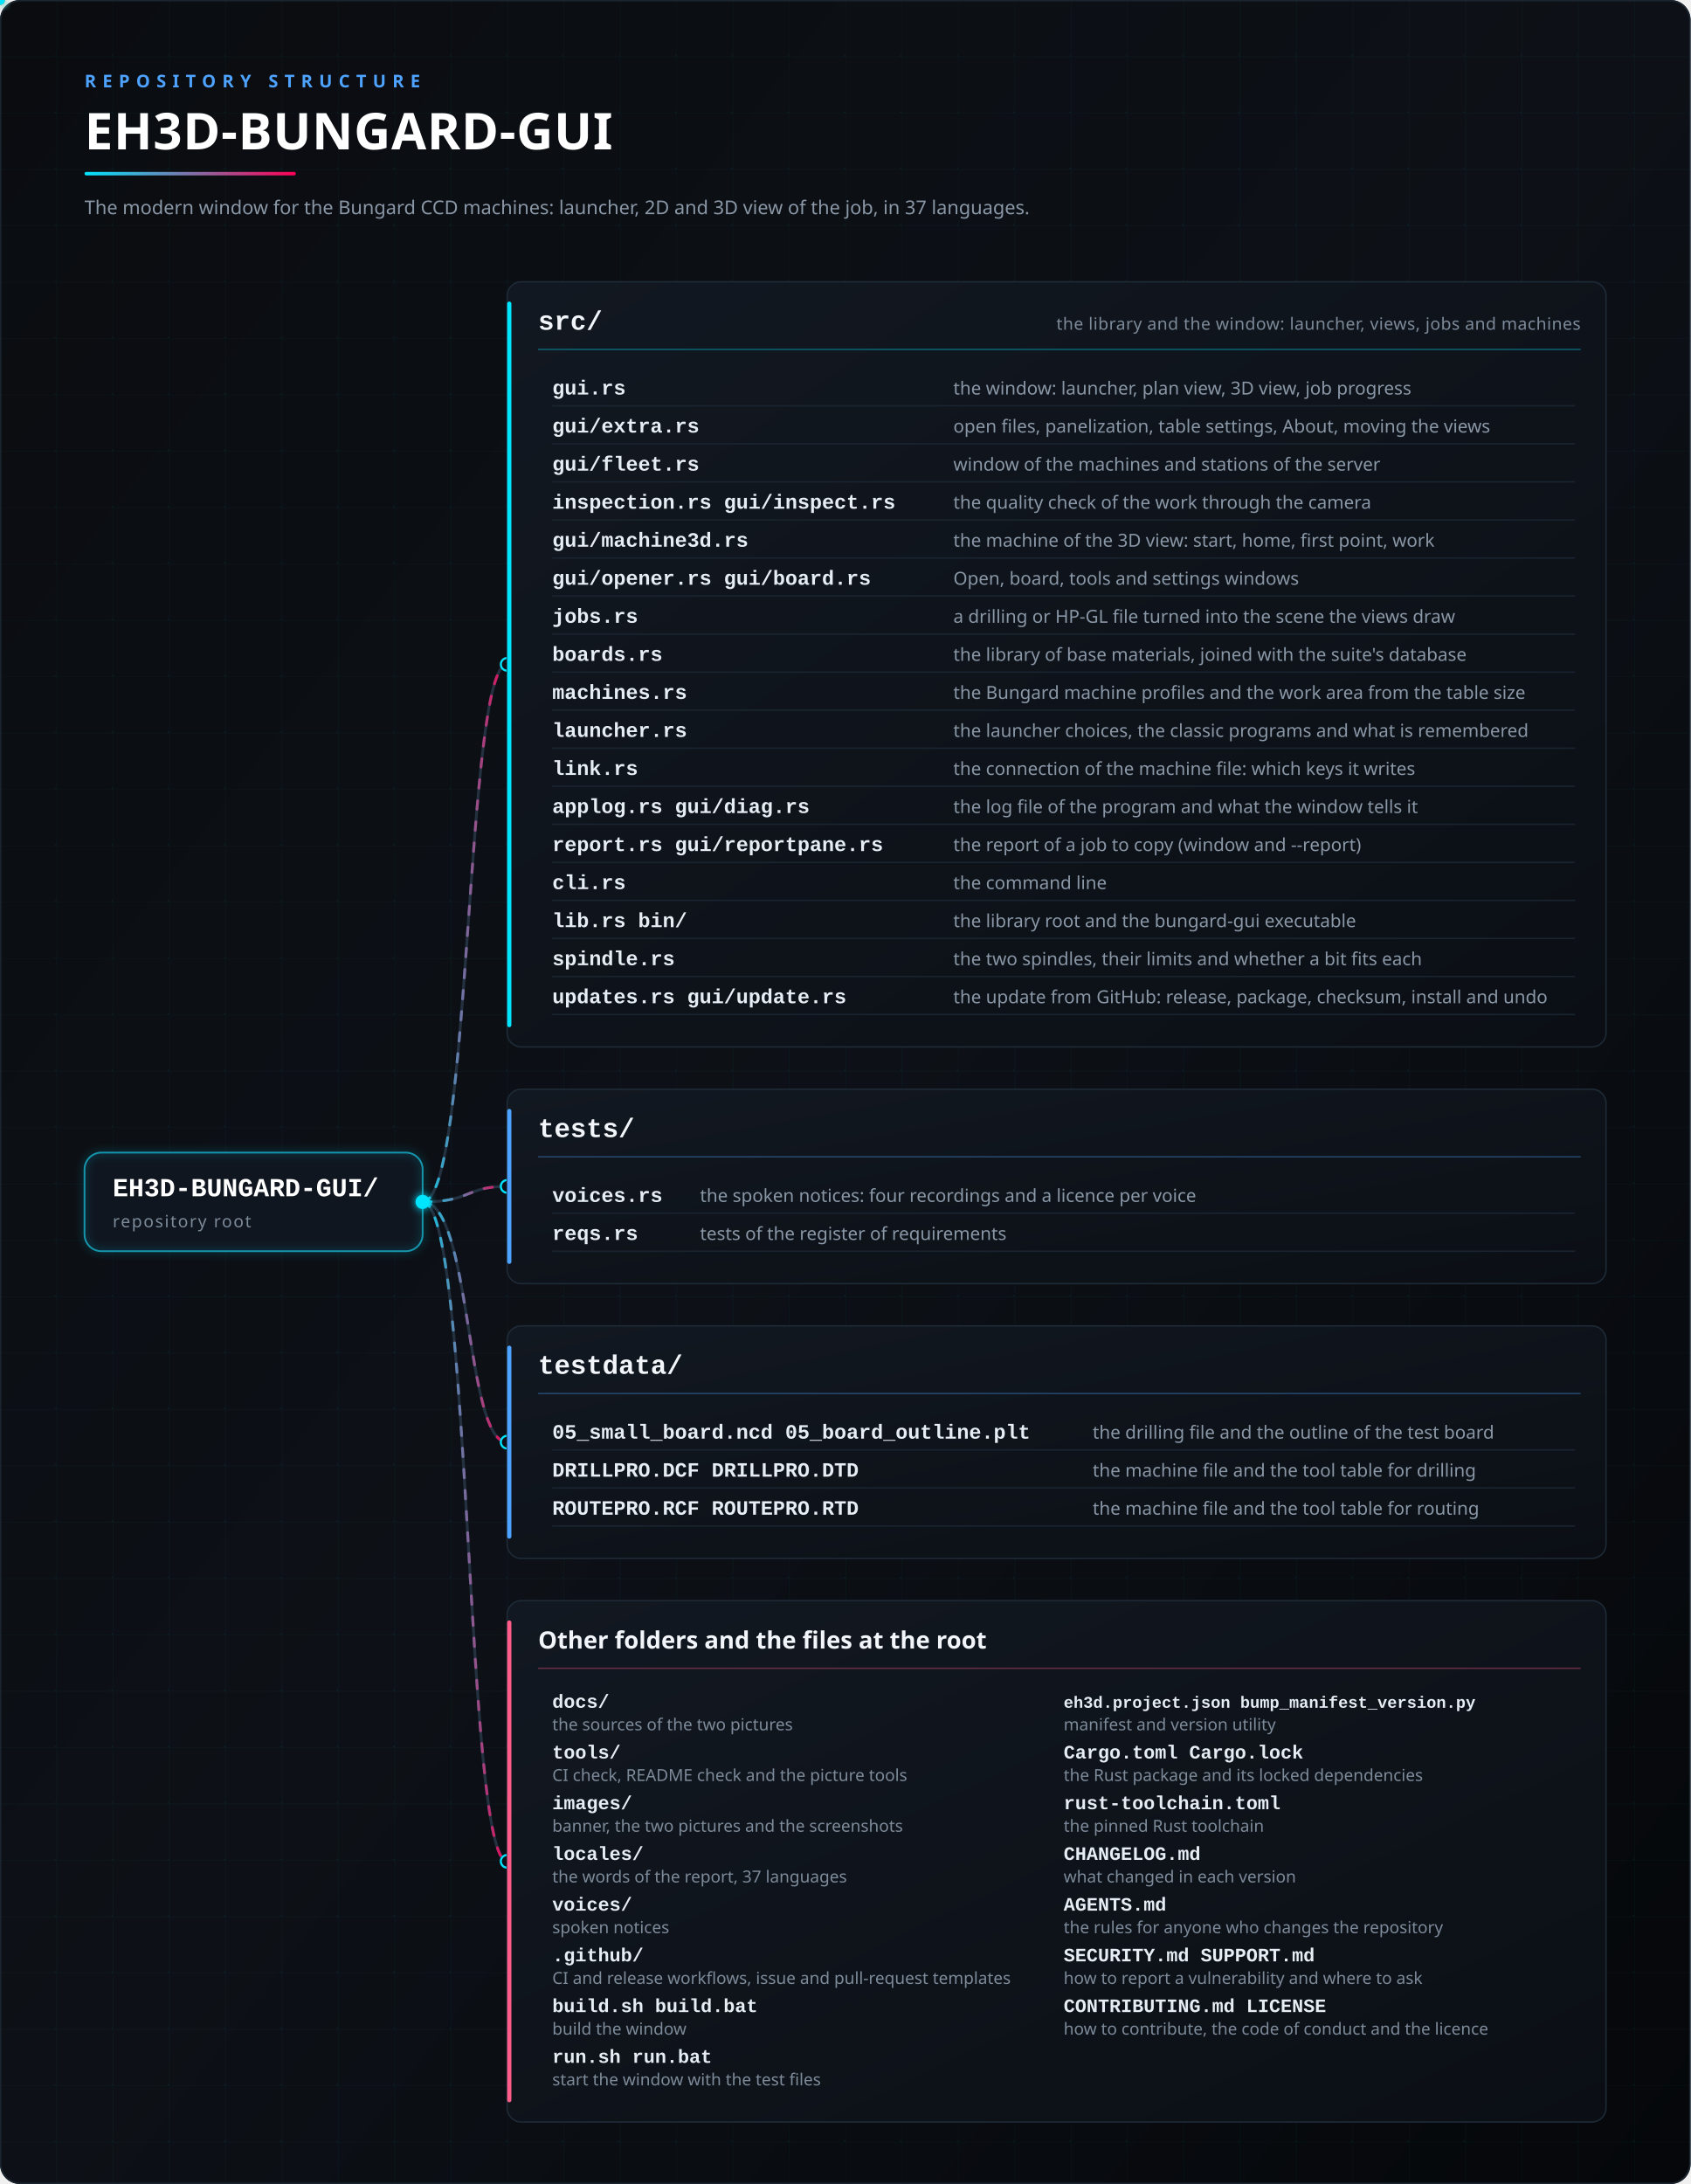
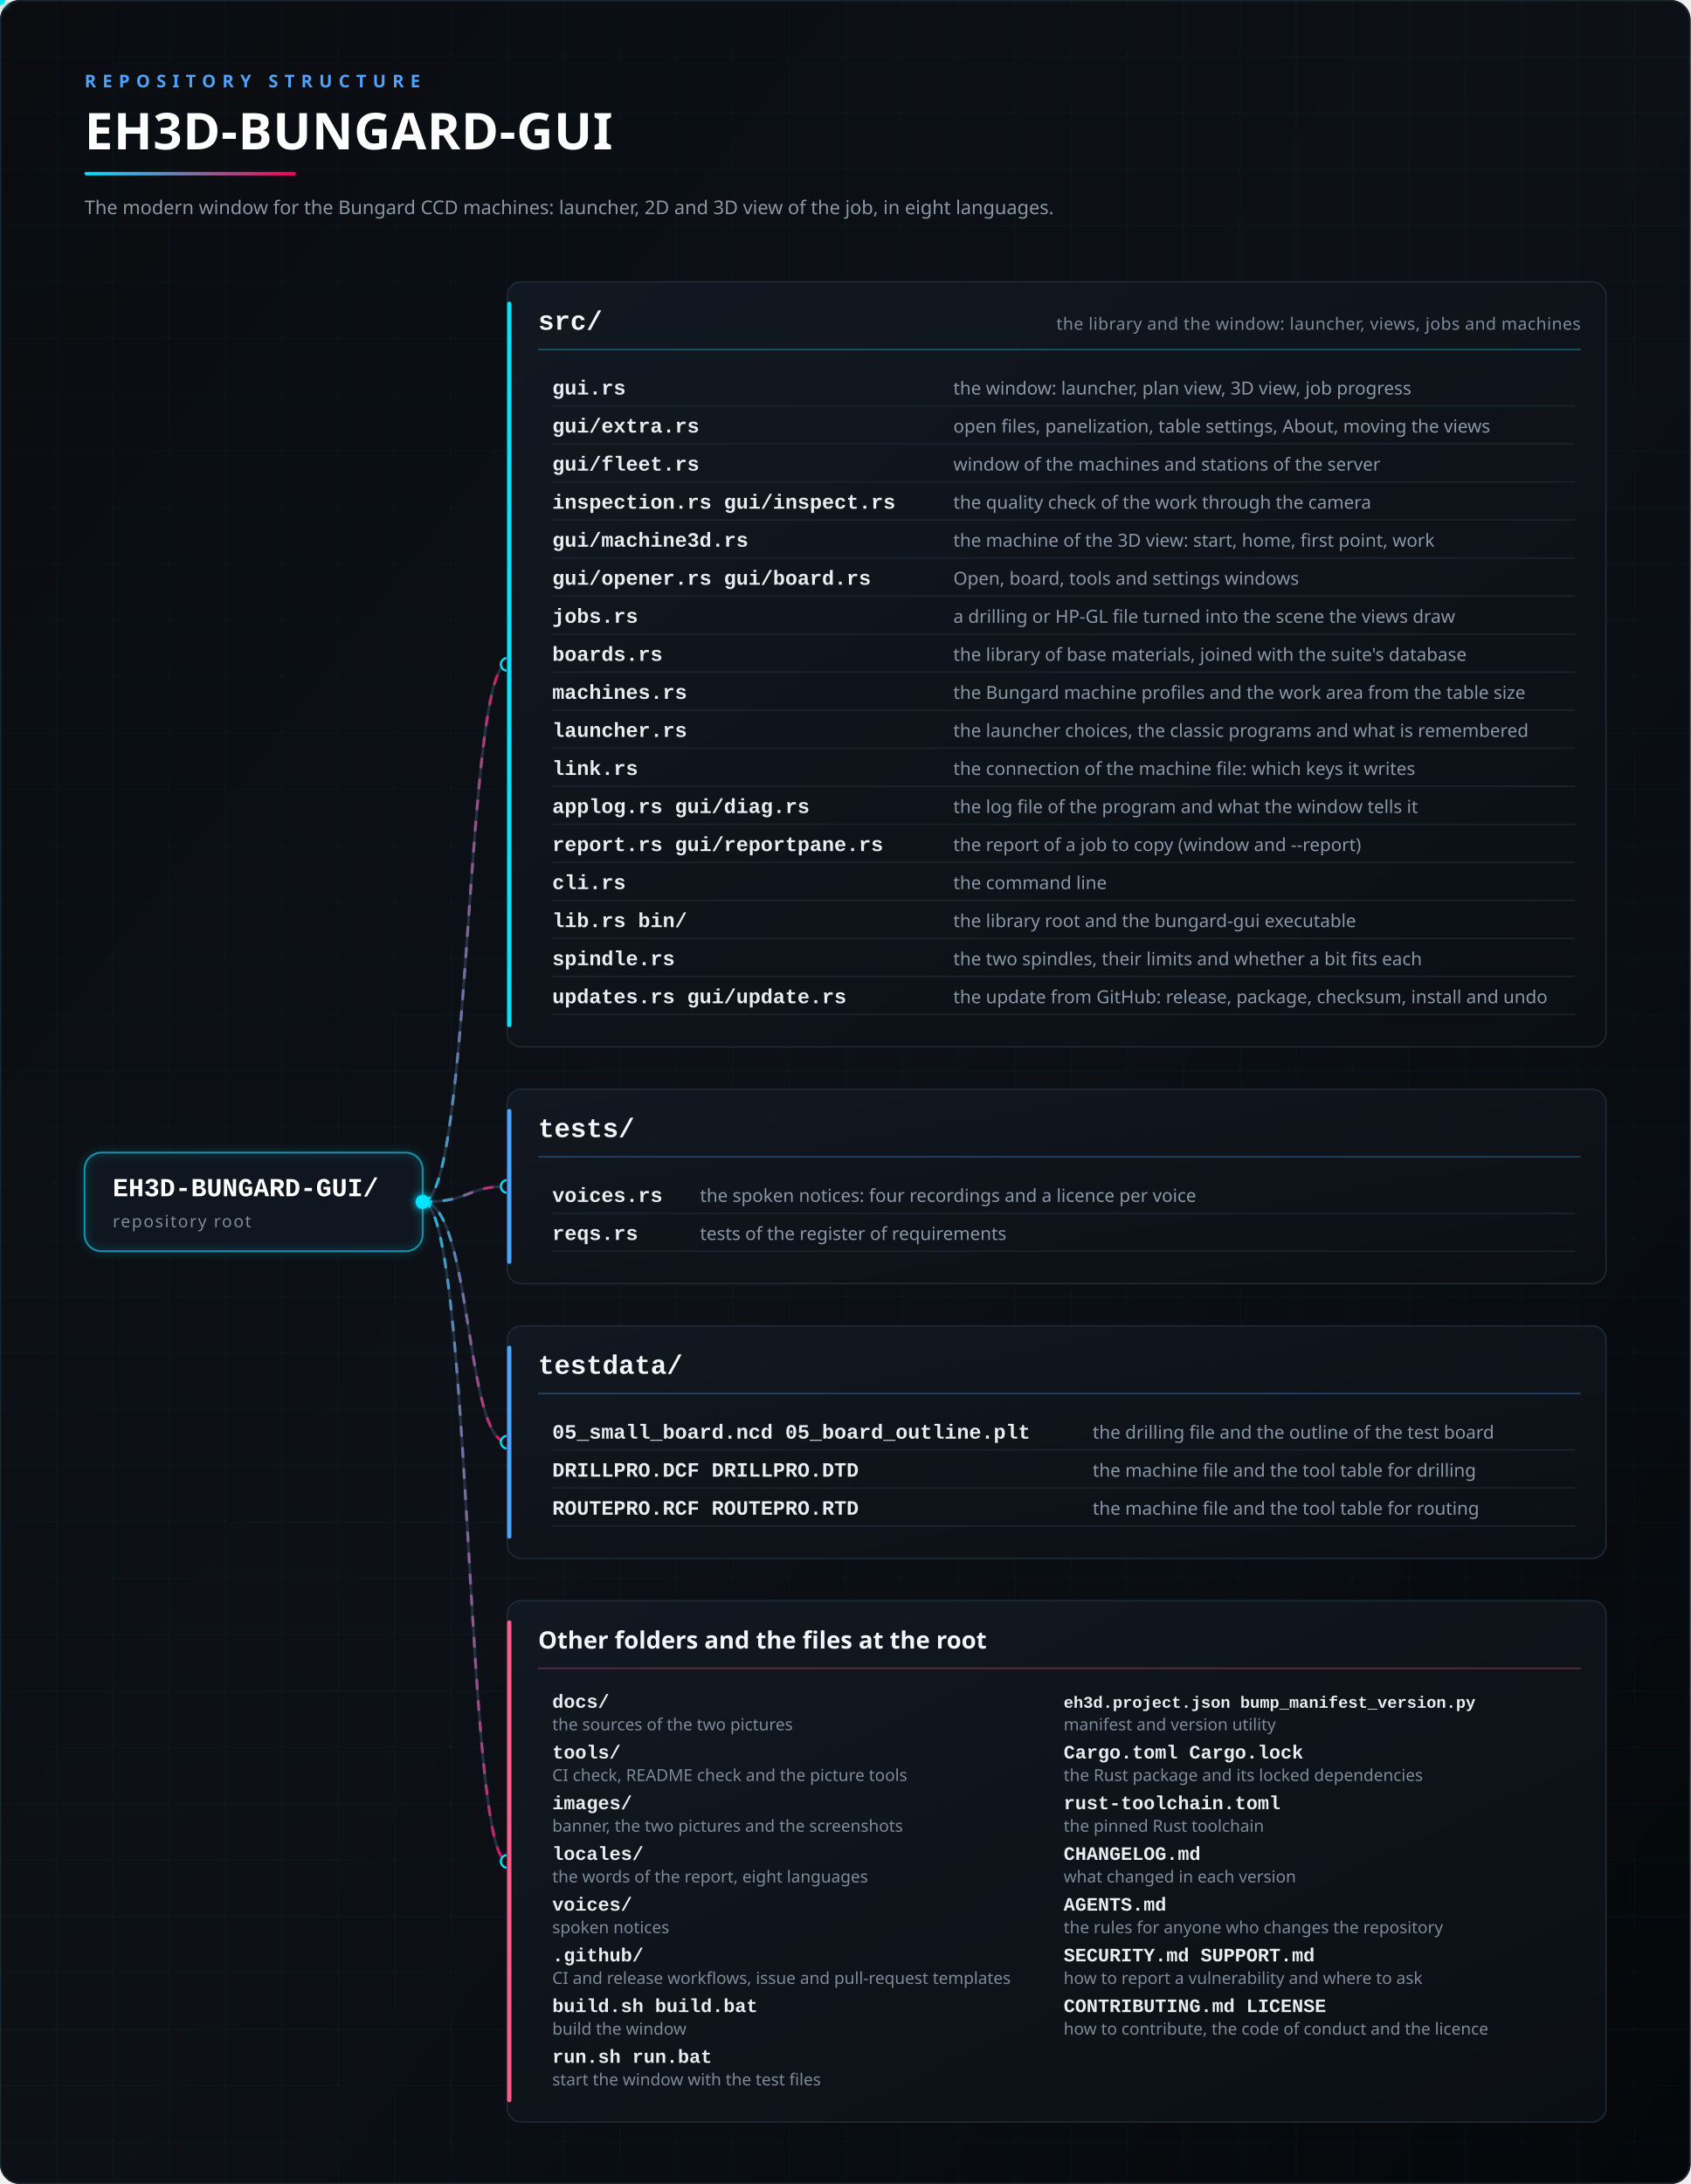
<svg xmlns="http://www.w3.org/2000/svg" viewBox="0 0 1200 1550" width="100%" role="img" aria-labelledby="t d">
  <defs>
    <linearGradient id="bg" x1="0" y1="0" x2="1" y2="1">
      <stop offset="0" stop-color="#0A0C10" />
      <stop offset="0.5" stop-color="#0D1117" />
      <stop offset="1" stop-color="#05070A" />
    </linearGradient>
    <linearGradient id="card" x1="0" y1="0" x2="1" y2="1">
      <stop offset="0" stop-color="#121821" />
      <stop offset="1" stop-color="#0B0F15" />
    </linearGradient>
    <linearGradient id="line" x1="0" y1="0" x2="1" y2="0">
      <stop offset="0" stop-color="#00E5FF" />
      <stop offset="1" stop-color="#FF0055" />
    </linearGradient>
    <filter id="glow" x="-50%" y="-50%" width="200%" height="200%">
      <feGaussianBlur stdDeviation="3" result="b" />
      <feMerge>
        <feMergeNode in="b" />
        <feMergeNode in="SourceGraphic" />
      </feMerge>
    </filter>
    <pattern id="grid" width="40" height="40" patternUnits="userSpaceOnUse">
      <path d="M40 0H0V40" fill="none" stroke="#00E5FF" stroke-opacity="0.035" />
      <circle cx="40" cy="40" r="1" fill="#00E5FF" fill-opacity="0.09" />
    </pattern>
  </defs>
  <rect width="1200" height="1550" rx="14" fill="url(#bg)" />
  <rect width="1200" height="1550" rx="14" fill="url(#grid)" />
  <rect x="0.5" y="0.5" width="1199" height="1549" rx="14" fill="none" stroke="#1B2530" />
  <text x="60" y="62" font-family="'Segoe UI','Noto Sans','Noto Sans CJK SC','Microsoft YaHei','Yu Gothic','Helvetica Neue',Helvetica,Arial,sans-serif" font-size="12.5" font-weight="600" fill="#4DA3FF" text-anchor="start" letter-spacing="4.5">REPOSITORY STRUCTURE</text>
  <text x="60" y="106" font-family="'Segoe UI','Noto Sans','Noto Sans CJK SC','Microsoft YaHei','Yu Gothic','Helvetica Neue',Helvetica,Arial,sans-serif" font-size="36" font-weight="700" fill="#FFFFFF" text-anchor="start" letter-spacing="0.5">EH3D-BUNGARD-GUI</text>
  <rect x="60" y="122" width="150" height="2.5" rx="1.25" fill="url(#line)">
    <animate attributeName="width" values="40;150;150" keyTimes="0;0.4;1" dur="3s" repeatCount="indefinite" />
  </rect>
-   <text x="60" y="152" font-family="'Segoe UI','Noto Sans','Noto Sans CJK SC','Microsoft YaHei','Yu Gothic','Helvetica Neue',Helvetica,Arial,sans-serif" font-size="13.5" font-weight="400" fill="#8A97A6" text-anchor="start">The modern window for the Bungard CCD machines: launcher, 2D and 3D view of the job, in 37 languages.</text>
+   <text x="60" y="152" font-family="'Segoe UI','Noto Sans','Noto Sans CJK SC','Microsoft YaHei','Yu Gothic','Helvetica Neue',Helvetica,Arial,sans-serif" font-size="13.5" font-weight="400" fill="#8A97A6" text-anchor="start">The modern window for the Bungard CCD machines: launcher, 2D and 3D view of the job, in eight languages.</text>
  <path id="c0" d="M300,853 C335,853 330,471.5 360,471.5" fill="none" stroke="#243140" stroke-width="2" />
  <path d="M300,853 C335,853 330,471.5 360,471.5" fill="none" stroke="url(#line)" stroke-width="2" stroke-linecap="round" stroke-dasharray="6 9" opacity="0.9">
    <animate attributeName="stroke-dashoffset" from="0" to="-30" dur="1.6s" repeatCount="indefinite" />
  </path>
  <circle cx="360" cy="471.5" r="4.5" fill="#0D1117" stroke="#00E5FF" stroke-width="1.5" />
  <path id="c1" d="M300,853 C335,853 330,842 360,842" fill="none" stroke="#243140" stroke-width="2" />
  <path d="M300,853 C335,853 330,842 360,842" fill="none" stroke="url(#line)" stroke-width="2" stroke-linecap="round" stroke-dasharray="6 9" opacity="0.9">
    <animate attributeName="stroke-dashoffset" from="0" to="-30" dur="1.6s" repeatCount="indefinite" />
  </path>
  <circle cx="360" cy="842" r="4.5" fill="#0D1117" stroke="#00E5FF" stroke-width="1.5" />
  <path id="c2" d="M300,853 C335,853 330,1023.5 360,1023.5" fill="none" stroke="#243140" stroke-width="2" />
  <path d="M300,853 C335,853 330,1023.5 360,1023.5" fill="none" stroke="url(#line)" stroke-width="2" stroke-linecap="round" stroke-dasharray="6 9" opacity="0.9">
    <animate attributeName="stroke-dashoffset" from="0" to="-30" dur="1.6s" repeatCount="indefinite" />
  </path>
  <circle cx="360" cy="1023.5" r="4.5" fill="#0D1117" stroke="#00E5FF" stroke-width="1.5" />
  <path id="c3" d="M300,853 C335,853 330,1321 360,1321" fill="none" stroke="#243140" stroke-width="2" />
  <path d="M300,853 C335,853 330,1321 360,1321" fill="none" stroke="url(#line)" stroke-width="2" stroke-linecap="round" stroke-dasharray="6 9" opacity="0.9">
    <animate attributeName="stroke-dashoffset" from="0" to="-30" dur="1.6s" repeatCount="indefinite" />
  </path>
  <circle cx="360" cy="1321" r="4.5" fill="#0D1117" stroke="#00E5FF" stroke-width="1.5" />
  <circle r="3.5" fill="#00E5FF" filter="url(#glow)">
    <animateMotion dur="3.4s" repeatCount="indefinite">
      <mpath href="#c0" />
    </animateMotion>
  </circle>
  <circle r="3.5" fill="#4DA3FF" filter="url(#glow)">
    <animateMotion dur="4.2s" repeatCount="indefinite">
      <mpath href="#c1" />
    </animateMotion>
  </circle>
  <circle r="3.5" fill="#FFB300" filter="url(#glow)">
    <animateMotion dur="5.0s" repeatCount="indefinite">
      <mpath href="#c2" />
    </animateMotion>
  </circle>
  <circle r="3.5" fill="#00E5FF" filter="url(#glow)">
    <animateMotion dur="5.8s" repeatCount="indefinite">
      <mpath href="#c3" />
    </animateMotion>
  </circle>
  <rect x="60" y="818" width="240" height="70" rx="12" fill="#0F1620" stroke="#2A3A4C" stroke-width="1.2" />
  <rect x="60" y="818" width="240" height="70" rx="12" fill="none" stroke="#00E5FF" stroke-opacity="0.5" stroke-width="1.2" filter="url(#glow)">
    <animate attributeName="stroke-opacity" values="0.15;0.6;0.15" dur="3.6s" repeatCount="indefinite" />
  </rect>
  <text x="80" y="849" font-family="'JetBrains Mono','Cascadia Code','SFMono-Regular',Consolas,'Liberation Mono',monospace" font-size="18.5" font-weight="700" fill="#FFFFFF" text-anchor="start">EH3D-BUNGARD-GUI/</text>
  <text x="80" y="871" font-family="'Segoe UI','Noto Sans','Noto Sans CJK SC','Microsoft YaHei','Yu Gothic','Helvetica Neue',Helvetica,Arial,sans-serif" font-size="12" font-weight="400" fill="#7D8A99" text-anchor="start" letter-spacing="1">repository root</text>
  <circle cx="300" cy="853" r="5" fill="#00E5FF" filter="url(#glow)" />
  <rect x="360" y="200" width="780" height="543" rx="10" fill="url(#card)" stroke="#1E2A36" stroke-width="1" />
  <rect x="360" y="214" width="3" height="515" rx="1.5" fill="#00E5FF">
    <animate attributeName="opacity" values="0.55;1;0.55" dur="4s" begin="0s" repeatCount="indefinite" />
  </rect>
  <text x="382" y="234" font-family="'JetBrains Mono','Cascadia Code','SFMono-Regular',Consolas,'Liberation Mono',monospace" font-size="19" font-weight="700" fill="#F2F6FA" text-anchor="start">src/</text>
  <text x="1122" y="234" font-family="'Segoe UI','Noto Sans','Noto Sans CJK SC','Microsoft YaHei','Yu Gothic','Helvetica Neue',Helvetica,Arial,sans-serif" font-size="12" font-weight="400" fill="#7D8A99" text-anchor="end" letter-spacing="0.3">the library and the window: launcher, views, jobs and machines</text>
  <line x1="382" y1="248" x2="1122" y2="248" stroke="#00E5FF" stroke-opacity="0.35" stroke-width="1" />
  <text x="392" y="280" font-family="'JetBrains Mono','Cascadia Code','SFMono-Regular',Consolas,'Liberation Mono',monospace" font-size="14.5" font-weight="600" fill="#E6EDF3" text-anchor="start">gui.rs</text>
  <text x="676.71" y="280" font-family="'Segoe UI','Noto Sans','Noto Sans CJK SC','Microsoft YaHei','Yu Gothic','Helvetica Neue',Helvetica,Arial,sans-serif" font-size="12.8" font-weight="400" fill="#8A97A6" text-anchor="start">the window: launcher, plan view, 3D view, job progress</text>
  <line x1="392" y1="288" x2="1118" y2="288" stroke="#1A2430" stroke-width="1" />
  <text x="392" y="307" font-family="'JetBrains Mono','Cascadia Code','SFMono-Regular',Consolas,'Liberation Mono',monospace" font-size="14.5" font-weight="600" fill="#E6EDF3" text-anchor="start">gui/extra.rs</text>
  <text x="676.71" y="307" font-family="'Segoe UI','Noto Sans','Noto Sans CJK SC','Microsoft YaHei','Yu Gothic','Helvetica Neue',Helvetica,Arial,sans-serif" font-size="12.8" font-weight="400" fill="#8A97A6" text-anchor="start">open files, panelization, table settings, About, moving the views</text>
  <line x1="392" y1="315" x2="1118" y2="315" stroke="#1A2430" stroke-width="1" />
  <text x="392" y="334" font-family="'JetBrains Mono','Cascadia Code','SFMono-Regular',Consolas,'Liberation Mono',monospace" font-size="14.5" font-weight="600" fill="#E6EDF3" text-anchor="start">gui/fleet.rs</text>
  <text x="676.71" y="334" font-family="'Segoe UI','Noto Sans','Noto Sans CJK SC','Microsoft YaHei','Yu Gothic','Helvetica Neue',Helvetica,Arial,sans-serif" font-size="12.8" font-weight="400" fill="#8A97A6" text-anchor="start">window of the machines and stations of the server</text>
  <line x1="392" y1="342" x2="1118" y2="342" stroke="#1A2430" stroke-width="1" />
  <text x="392" y="361" font-family="'JetBrains Mono','Cascadia Code','SFMono-Regular',Consolas,'Liberation Mono',monospace" font-size="14.5" font-weight="600" fill="#E6EDF3" text-anchor="start">inspection.rs  gui/inspect.rs</text>
  <text x="676.71" y="361" font-family="'Segoe UI','Noto Sans','Noto Sans CJK SC','Microsoft YaHei','Yu Gothic','Helvetica Neue',Helvetica,Arial,sans-serif" font-size="12.8" font-weight="400" fill="#8A97A6" text-anchor="start">the quality check of the work through the camera</text>
  <line x1="392" y1="369" x2="1118" y2="369" stroke="#1A2430" stroke-width="1" />
  <text x="392" y="388" font-family="'JetBrains Mono','Cascadia Code','SFMono-Regular',Consolas,'Liberation Mono',monospace" font-size="14.5" font-weight="600" fill="#E6EDF3" text-anchor="start">gui/machine3d.rs</text>
  <text x="676.71" y="388" font-family="'Segoe UI','Noto Sans','Noto Sans CJK SC','Microsoft YaHei','Yu Gothic','Helvetica Neue',Helvetica,Arial,sans-serif" font-size="12.8" font-weight="400" fill="#8A97A6" text-anchor="start">the machine of the 3D view: start, home, first point, work</text>
  <line x1="392" y1="396" x2="1118" y2="396" stroke="#1A2430" stroke-width="1" />
  <text x="392" y="415" font-family="'JetBrains Mono','Cascadia Code','SFMono-Regular',Consolas,'Liberation Mono',monospace" font-size="14.5" font-weight="600" fill="#E6EDF3" text-anchor="start">gui/opener.rs  gui/board.rs</text>
  <text x="676.71" y="415" font-family="'Segoe UI','Noto Sans','Noto Sans CJK SC','Microsoft YaHei','Yu Gothic','Helvetica Neue',Helvetica,Arial,sans-serif" font-size="12.8" font-weight="400" fill="#8A97A6" text-anchor="start">Open, board, tools and settings windows</text>
  <line x1="392" y1="423" x2="1118" y2="423" stroke="#1A2430" stroke-width="1" />
  <text x="392" y="442" font-family="'JetBrains Mono','Cascadia Code','SFMono-Regular',Consolas,'Liberation Mono',monospace" font-size="14.5" font-weight="600" fill="#E6EDF3" text-anchor="start">jobs.rs</text>
  <text x="676.71" y="442" font-family="'Segoe UI','Noto Sans','Noto Sans CJK SC','Microsoft YaHei','Yu Gothic','Helvetica Neue',Helvetica,Arial,sans-serif" font-size="12.8" font-weight="400" fill="#8A97A6" text-anchor="start">a drilling or HP-GL file turned into the scene the views draw</text>
  <line x1="392" y1="450" x2="1118" y2="450" stroke="#1A2430" stroke-width="1" />
  <text x="392" y="469" font-family="'JetBrains Mono','Cascadia Code','SFMono-Regular',Consolas,'Liberation Mono',monospace" font-size="14.5" font-weight="600" fill="#E6EDF3" text-anchor="start">boards.rs</text>
  <text x="676.71" y="469" font-family="'Segoe UI','Noto Sans','Noto Sans CJK SC','Microsoft YaHei','Yu Gothic','Helvetica Neue',Helvetica,Arial,sans-serif" font-size="12.8" font-weight="400" fill="#8A97A6" text-anchor="start">the library of base materials, joined with the suite's database</text>
  <line x1="392" y1="477" x2="1118" y2="477" stroke="#1A2430" stroke-width="1" />
  <text x="392" y="496" font-family="'JetBrains Mono','Cascadia Code','SFMono-Regular',Consolas,'Liberation Mono',monospace" font-size="14.5" font-weight="600" fill="#E6EDF3" text-anchor="start">machines.rs</text>
  <text x="676.71" y="496" font-family="'Segoe UI','Noto Sans','Noto Sans CJK SC','Microsoft YaHei','Yu Gothic','Helvetica Neue',Helvetica,Arial,sans-serif" font-size="12.8" font-weight="400" fill="#8A97A6" text-anchor="start">the Bungard machine profiles and the work area from the table size</text>
  <line x1="392" y1="504" x2="1118" y2="504" stroke="#1A2430" stroke-width="1" />
  <text x="392" y="523" font-family="'JetBrains Mono','Cascadia Code','SFMono-Regular',Consolas,'Liberation Mono',monospace" font-size="14.5" font-weight="600" fill="#E6EDF3" text-anchor="start">launcher.rs</text>
  <text x="676.71" y="523" font-family="'Segoe UI','Noto Sans','Noto Sans CJK SC','Microsoft YaHei','Yu Gothic','Helvetica Neue',Helvetica,Arial,sans-serif" font-size="12.8" font-weight="400" fill="#8A97A6" text-anchor="start">the launcher choices, the classic programs and what is remembered</text>
  <line x1="392" y1="531" x2="1118" y2="531" stroke="#1A2430" stroke-width="1" />
  <text x="392" y="550" font-family="'JetBrains Mono','Cascadia Code','SFMono-Regular',Consolas,'Liberation Mono',monospace" font-size="14.5" font-weight="600" fill="#E6EDF3" text-anchor="start">link.rs</text>
  <text x="676.71" y="550" font-family="'Segoe UI','Noto Sans','Noto Sans CJK SC','Microsoft YaHei','Yu Gothic','Helvetica Neue',Helvetica,Arial,sans-serif" font-size="12.8" font-weight="400" fill="#8A97A6" text-anchor="start">the connection of the machine file: which keys it writes</text>
  <line x1="392" y1="558" x2="1118" y2="558" stroke="#1A2430" stroke-width="1" />
  <text x="392" y="577" font-family="'JetBrains Mono','Cascadia Code','SFMono-Regular',Consolas,'Liberation Mono',monospace" font-size="14.5" font-weight="600" fill="#E6EDF3" text-anchor="start">applog.rs gui/diag.rs</text>
  <text x="676.71" y="577" font-family="'Segoe UI','Noto Sans','Noto Sans CJK SC','Microsoft YaHei','Yu Gothic','Helvetica Neue',Helvetica,Arial,sans-serif" font-size="12.8" font-weight="400" fill="#8A97A6" text-anchor="start">the log file of the program and what the window tells it</text>
  <line x1="392" y1="585" x2="1118" y2="585" stroke="#1A2430" stroke-width="1" />
  <text x="392" y="604" font-family="'JetBrains Mono','Cascadia Code','SFMono-Regular',Consolas,'Liberation Mono',monospace" font-size="14.5" font-weight="600" fill="#E6EDF3" text-anchor="start">report.rs  gui/reportpane.rs</text>
  <text x="676.71" y="604" font-family="'Segoe UI','Noto Sans','Noto Sans CJK SC','Microsoft YaHei','Yu Gothic','Helvetica Neue',Helvetica,Arial,sans-serif" font-size="12.8" font-weight="400" fill="#8A97A6" text-anchor="start">the report of a job to copy (window and --report)</text>
  <line x1="392" y1="612" x2="1118" y2="612" stroke="#1A2430" stroke-width="1" />
  <text x="392" y="631" font-family="'JetBrains Mono','Cascadia Code','SFMono-Regular',Consolas,'Liberation Mono',monospace" font-size="14.5" font-weight="600" fill="#E6EDF3" text-anchor="start">cli.rs</text>
  <text x="676.71" y="631" font-family="'Segoe UI','Noto Sans','Noto Sans CJK SC','Microsoft YaHei','Yu Gothic','Helvetica Neue',Helvetica,Arial,sans-serif" font-size="12.8" font-weight="400" fill="#8A97A6" text-anchor="start">the command line</text>
  <line x1="392" y1="639" x2="1118" y2="639" stroke="#1A2430" stroke-width="1" />
  <text x="392" y="658" font-family="'JetBrains Mono','Cascadia Code','SFMono-Regular',Consolas,'Liberation Mono',monospace" font-size="14.5" font-weight="600" fill="#E6EDF3" text-anchor="start">lib.rs  bin/</text>
  <text x="676.71" y="658" font-family="'Segoe UI','Noto Sans','Noto Sans CJK SC','Microsoft YaHei','Yu Gothic','Helvetica Neue',Helvetica,Arial,sans-serif" font-size="12.8" font-weight="400" fill="#8A97A6" text-anchor="start">the library root and the bungard-gui executable</text>
  <line x1="392" y1="666" x2="1118" y2="666" stroke="#1A2430" stroke-width="1" />
  <text x="392" y="685" font-family="'JetBrains Mono','Cascadia Code','SFMono-Regular',Consolas,'Liberation Mono',monospace" font-size="14.5" font-weight="600" fill="#E6EDF3" text-anchor="start">spindle.rs</text>
  <text x="676.71" y="685" font-family="'Segoe UI','Noto Sans','Noto Sans CJK SC','Microsoft YaHei','Yu Gothic','Helvetica Neue',Helvetica,Arial,sans-serif" font-size="12.8" font-weight="400" fill="#8A97A6" text-anchor="start">the two spindles, their limits and whether a bit fits each</text>
  <line x1="392" y1="693" x2="1118" y2="693" stroke="#1A2430" stroke-width="1" />
  <text x="392" y="712" font-family="'JetBrains Mono','Cascadia Code','SFMono-Regular',Consolas,'Liberation Mono',monospace" font-size="14.5" font-weight="600" fill="#E6EDF3" text-anchor="start">updates.rs  gui/update.rs</text>
  <text x="676.71" y="712" font-family="'Segoe UI','Noto Sans','Noto Sans CJK SC','Microsoft YaHei','Yu Gothic','Helvetica Neue',Helvetica,Arial,sans-serif" font-size="12.8" font-weight="400" fill="#8A97A6" text-anchor="start">the update from GitHub: release, package, checksum, install and undo</text>
  <line x1="392" y1="720" x2="1118" y2="720" stroke="#1A2430" stroke-width="1" />
  <rect x="360" y="773" width="780" height="138" rx="10" fill="url(#card)" stroke="#1E2A36" stroke-width="1" />
  <rect x="360" y="787" width="3" height="110" rx="1.5" fill="#4DA3FF">
    <animate attributeName="opacity" values="0.55;1;0.55" dur="4s" begin="0.6s" repeatCount="indefinite" />
  </rect>
  <text x="382" y="807" font-family="'JetBrains Mono','Cascadia Code','SFMono-Regular',Consolas,'Liberation Mono',monospace" font-size="19" font-weight="700" fill="#F2F6FA" text-anchor="start">tests/</text>
  <line x1="382" y1="821" x2="1122" y2="821" stroke="#4DA3FF" stroke-opacity="0.35" stroke-width="1" />
  <text x="392" y="853" font-family="'JetBrains Mono','Cascadia Code','SFMono-Regular',Consolas,'Liberation Mono',monospace" font-size="14.5" font-weight="600" fill="#E6EDF3" text-anchor="start">voices.rs</text>
  <text x="496.91" y="853" font-family="'Segoe UI','Noto Sans','Noto Sans CJK SC','Microsoft YaHei','Yu Gothic','Helvetica Neue',Helvetica,Arial,sans-serif" font-size="12.8" font-weight="400" fill="#8A97A6" text-anchor="start">the spoken notices: four recordings and a licence per voice</text>
  <line x1="392" y1="861" x2="1118" y2="861" stroke="#1A2430" stroke-width="1" />
  <text x="392" y="880" font-family="'JetBrains Mono','Cascadia Code','SFMono-Regular',Consolas,'Liberation Mono',monospace" font-size="14.5" font-weight="600" fill="#E6EDF3" text-anchor="start">reqs.rs</text>
  <text x="496.91" y="880" font-family="'Segoe UI','Noto Sans','Noto Sans CJK SC','Microsoft YaHei','Yu Gothic','Helvetica Neue',Helvetica,Arial,sans-serif" font-size="12.8" font-weight="400" fill="#8A97A6" text-anchor="start">tests of the register of requirements</text>
  <line x1="392" y1="888" x2="1118" y2="888" stroke="#1A2430" stroke-width="1" />
  <rect x="360" y="941" width="780" height="165" rx="10" fill="url(#card)" stroke="#1E2A36" stroke-width="1" />
  <rect x="360" y="955" width="3" height="137" rx="1.5" fill="#4DA3FF">
    <animate attributeName="opacity" values="0.55;1;0.55" dur="4s" begin="1.2s" repeatCount="indefinite" />
  </rect>
  <text x="382" y="975" font-family="'JetBrains Mono','Cascadia Code','SFMono-Regular',Consolas,'Liberation Mono',monospace" font-size="19" font-weight="700" fill="#F2F6FA" text-anchor="start">testdata/</text>
  <line x1="382" y1="989" x2="1122" y2="989" stroke="#4DA3FF" stroke-opacity="0.35" stroke-width="1" />
  <text x="392" y="1021" font-family="'JetBrains Mono','Cascadia Code','SFMono-Regular',Consolas,'Liberation Mono',monospace" font-size="14.5" font-weight="600" fill="#E6EDF3" text-anchor="start">05_small_board.ncd  05_board_outline.plt</text>
  <text x="775.6" y="1021" font-family="'Segoe UI','Noto Sans','Noto Sans CJK SC','Microsoft YaHei','Yu Gothic','Helvetica Neue',Helvetica,Arial,sans-serif" font-size="12.8" font-weight="400" fill="#8A97A6" text-anchor="start">the drilling file and the outline of the test board</text>
  <line x1="392" y1="1029" x2="1118" y2="1029" stroke="#1A2430" stroke-width="1" />
  <text x="392" y="1048" font-family="'JetBrains Mono','Cascadia Code','SFMono-Regular',Consolas,'Liberation Mono',monospace" font-size="14.5" font-weight="600" fill="#E6EDF3" text-anchor="start">DRILLPRO.DCF  DRILLPRO.DTD</text>
  <text x="775.6" y="1048" font-family="'Segoe UI','Noto Sans','Noto Sans CJK SC','Microsoft YaHei','Yu Gothic','Helvetica Neue',Helvetica,Arial,sans-serif" font-size="12.8" font-weight="400" fill="#8A97A6" text-anchor="start">the machine file and the tool table for drilling</text>
  <line x1="392" y1="1056" x2="1118" y2="1056" stroke="#1A2430" stroke-width="1" />
  <text x="392" y="1075" font-family="'JetBrains Mono','Cascadia Code','SFMono-Regular',Consolas,'Liberation Mono',monospace" font-size="14.5" font-weight="600" fill="#E6EDF3" text-anchor="start">ROUTEPRO.RCF  ROUTEPRO.RTD</text>
  <text x="775.6" y="1075" font-family="'Segoe UI','Noto Sans','Noto Sans CJK SC','Microsoft YaHei','Yu Gothic','Helvetica Neue',Helvetica,Arial,sans-serif" font-size="12.8" font-weight="400" fill="#8A97A6" text-anchor="start">the machine file and the tool table for routing</text>
  <line x1="392" y1="1083" x2="1118" y2="1083" stroke="#1A2430" stroke-width="1" />
  <rect x="360" y="1136" width="780" height="370" rx="10" fill="url(#card)" stroke="#1E2A36" stroke-width="1" />
  <rect x="360" y="1150" width="3" height="342" rx="1.5" fill="#FF5C8A">
    <animate attributeName="opacity" values="0.55;1;0.55" dur="4s" begin="1.8s" repeatCount="indefinite" />
  </rect>
  <text x="382" y="1170" font-family="'Segoe UI','Noto Sans','Noto Sans CJK SC','Microsoft YaHei','Yu Gothic','Helvetica Neue',Helvetica,Arial,sans-serif" font-size="17" font-weight="700" fill="#F2F6FA" text-anchor="start">Other folders and the files at the root</text>
  <line x1="382" y1="1184" x2="1122" y2="1184" stroke="#FF5C8A" stroke-opacity="0.35" stroke-width="1" />
  <text x="392" y="1212" font-family="'JetBrains Mono','Cascadia Code','SFMono-Regular',Consolas,'Liberation Mono',monospace" font-size="13.5" font-weight="600" fill="#E6EDF3" text-anchor="start">docs/</text>
  <text x="392" y="1228" font-family="'Segoe UI','Noto Sans','Noto Sans CJK SC','Microsoft YaHei','Yu Gothic','Helvetica Neue',Helvetica,Arial,sans-serif" font-size="11.8" font-weight="400" fill="#7D8A99" text-anchor="start">the sources of the two pictures</text>
  <text x="392" y="1248" font-family="'JetBrains Mono','Cascadia Code','SFMono-Regular',Consolas,'Liberation Mono',monospace" font-size="13.5" font-weight="600" fill="#E6EDF3" text-anchor="start">tools/</text>
  <text x="392" y="1264" font-family="'Segoe UI','Noto Sans','Noto Sans CJK SC','Microsoft YaHei','Yu Gothic','Helvetica Neue',Helvetica,Arial,sans-serif" font-size="11.8" font-weight="400" fill="#7D8A99" text-anchor="start">CI check, README check and the picture tools</text>
  <text x="392" y="1284" font-family="'JetBrains Mono','Cascadia Code','SFMono-Regular',Consolas,'Liberation Mono',monospace" font-size="13.5" font-weight="600" fill="#E6EDF3" text-anchor="start">images/</text>
  <text x="392" y="1300" font-family="'Segoe UI','Noto Sans','Noto Sans CJK SC','Microsoft YaHei','Yu Gothic','Helvetica Neue',Helvetica,Arial,sans-serif" font-size="11.8" font-weight="400" fill="#7D8A99" text-anchor="start">banner, the two pictures and the screenshots</text>
  <text x="392" y="1320" font-family="'JetBrains Mono','Cascadia Code','SFMono-Regular',Consolas,'Liberation Mono',monospace" font-size="13.5" font-weight="600" fill="#E6EDF3" text-anchor="start">locales/</text>
-   <text x="392" y="1336" font-family="'Segoe UI','Noto Sans','Noto Sans CJK SC','Microsoft YaHei','Yu Gothic','Helvetica Neue',Helvetica,Arial,sans-serif" font-size="11.8" font-weight="400" fill="#7D8A99" text-anchor="start">the words of the report, 37 languages</text>
+   <text x="392" y="1336" font-family="'Segoe UI','Noto Sans','Noto Sans CJK SC','Microsoft YaHei','Yu Gothic','Helvetica Neue',Helvetica,Arial,sans-serif" font-size="11.8" font-weight="400" fill="#7D8A99" text-anchor="start">the words of the report, eight languages</text>
  <text x="392" y="1356" font-family="'JetBrains Mono','Cascadia Code','SFMono-Regular',Consolas,'Liberation Mono',monospace" font-size="13.5" font-weight="600" fill="#E6EDF3" text-anchor="start">voices/</text>
  <text x="392" y="1372" font-family="'Segoe UI','Noto Sans','Noto Sans CJK SC','Microsoft YaHei','Yu Gothic','Helvetica Neue',Helvetica,Arial,sans-serif" font-size="11.8" font-weight="400" fill="#7D8A99" text-anchor="start">spoken notices</text>
  <text x="392" y="1392" font-family="'JetBrains Mono','Cascadia Code','SFMono-Regular',Consolas,'Liberation Mono',monospace" font-size="13.5" font-weight="600" fill="#E6EDF3" text-anchor="start">.github/</text>
  <text x="392" y="1408" font-family="'Segoe UI','Noto Sans','Noto Sans CJK SC','Microsoft YaHei','Yu Gothic','Helvetica Neue',Helvetica,Arial,sans-serif" font-size="11.8" font-weight="400" fill="#7D8A99" text-anchor="start">CI and release workflows, issue and pull-request templates</text>
  <text x="392" y="1428" font-family="'JetBrains Mono','Cascadia Code','SFMono-Regular',Consolas,'Liberation Mono',monospace" font-size="13.5" font-weight="600" fill="#E6EDF3" text-anchor="start">build.sh  build.bat</text>
  <text x="392" y="1444" font-family="'Segoe UI','Noto Sans','Noto Sans CJK SC','Microsoft YaHei','Yu Gothic','Helvetica Neue',Helvetica,Arial,sans-serif" font-size="11.8" font-weight="400" fill="#7D8A99" text-anchor="start">build the window</text>
  <text x="392" y="1464" font-family="'JetBrains Mono','Cascadia Code','SFMono-Regular',Consolas,'Liberation Mono',monospace" font-size="13.5" font-weight="600" fill="#E6EDF3" text-anchor="start">run.sh  run.bat</text>
  <text x="392" y="1480" font-family="'Segoe UI','Noto Sans','Noto Sans CJK SC','Microsoft YaHei','Yu Gothic','Helvetica Neue',Helvetica,Arial,sans-serif" font-size="11.8" font-weight="400" fill="#7D8A99" text-anchor="start">start the window with the test files</text>
  <text x="755" y="1212" font-family="'JetBrains Mono','Cascadia Code','SFMono-Regular',Consolas,'Liberation Mono',monospace" font-size="11.6" font-weight="600" fill="#E6EDF3" text-anchor="start">eh3d.project.json  bump_manifest_version.py</text>
  <text x="755" y="1228" font-family="'Segoe UI','Noto Sans','Noto Sans CJK SC','Microsoft YaHei','Yu Gothic','Helvetica Neue',Helvetica,Arial,sans-serif" font-size="11.8" font-weight="400" fill="#7D8A99" text-anchor="start">manifest and version utility</text>
  <text x="755" y="1248" font-family="'JetBrains Mono','Cascadia Code','SFMono-Regular',Consolas,'Liberation Mono',monospace" font-size="13.5" font-weight="600" fill="#E6EDF3" text-anchor="start">Cargo.toml  Cargo.lock</text>
  <text x="755" y="1264" font-family="'Segoe UI','Noto Sans','Noto Sans CJK SC','Microsoft YaHei','Yu Gothic','Helvetica Neue',Helvetica,Arial,sans-serif" font-size="11.8" font-weight="400" fill="#7D8A99" text-anchor="start">the Rust package and its locked dependencies</text>
  <text x="755" y="1284" font-family="'JetBrains Mono','Cascadia Code','SFMono-Regular',Consolas,'Liberation Mono',monospace" font-size="13.5" font-weight="600" fill="#E6EDF3" text-anchor="start">rust-toolchain.toml</text>
  <text x="755" y="1300" font-family="'Segoe UI','Noto Sans','Noto Sans CJK SC','Microsoft YaHei','Yu Gothic','Helvetica Neue',Helvetica,Arial,sans-serif" font-size="11.8" font-weight="400" fill="#7D8A99" text-anchor="start">the pinned Rust toolchain</text>
  <text x="755" y="1320" font-family="'JetBrains Mono','Cascadia Code','SFMono-Regular',Consolas,'Liberation Mono',monospace" font-size="13.5" font-weight="600" fill="#E6EDF3" text-anchor="start">CHANGELOG.md</text>
  <text x="755" y="1336" font-family="'Segoe UI','Noto Sans','Noto Sans CJK SC','Microsoft YaHei','Yu Gothic','Helvetica Neue',Helvetica,Arial,sans-serif" font-size="11.8" font-weight="400" fill="#7D8A99" text-anchor="start">what changed in each version</text>
  <text x="755" y="1356" font-family="'JetBrains Mono','Cascadia Code','SFMono-Regular',Consolas,'Liberation Mono',monospace" font-size="13.5" font-weight="600" fill="#E6EDF3" text-anchor="start">AGENTS.md</text>
  <text x="755" y="1372" font-family="'Segoe UI','Noto Sans','Noto Sans CJK SC','Microsoft YaHei','Yu Gothic','Helvetica Neue',Helvetica,Arial,sans-serif" font-size="11.8" font-weight="400" fill="#7D8A99" text-anchor="start">the rules for anyone who changes the repository</text>
  <text x="755" y="1392" font-family="'JetBrains Mono','Cascadia Code','SFMono-Regular',Consolas,'Liberation Mono',monospace" font-size="13.5" font-weight="600" fill="#E6EDF3" text-anchor="start">SECURITY.md  SUPPORT.md</text>
  <text x="755" y="1408" font-family="'Segoe UI','Noto Sans','Noto Sans CJK SC','Microsoft YaHei','Yu Gothic','Helvetica Neue',Helvetica,Arial,sans-serif" font-size="11.8" font-weight="400" fill="#7D8A99" text-anchor="start">how to report a vulnerability and where to ask</text>
  <text x="755" y="1428" font-family="'JetBrains Mono','Cascadia Code','SFMono-Regular',Consolas,'Liberation Mono',monospace" font-size="13.5" font-weight="600" fill="#E6EDF3" text-anchor="start">CONTRIBUTING.md  LICENSE</text>
  <text x="755" y="1444" font-family="'Segoe UI','Noto Sans','Noto Sans CJK SC','Microsoft YaHei','Yu Gothic','Helvetica Neue',Helvetica,Arial,sans-serif" font-size="11.8" font-weight="400" fill="#7D8A99" text-anchor="start">how to contribute, the code of conduct and the licence</text>
</svg>
